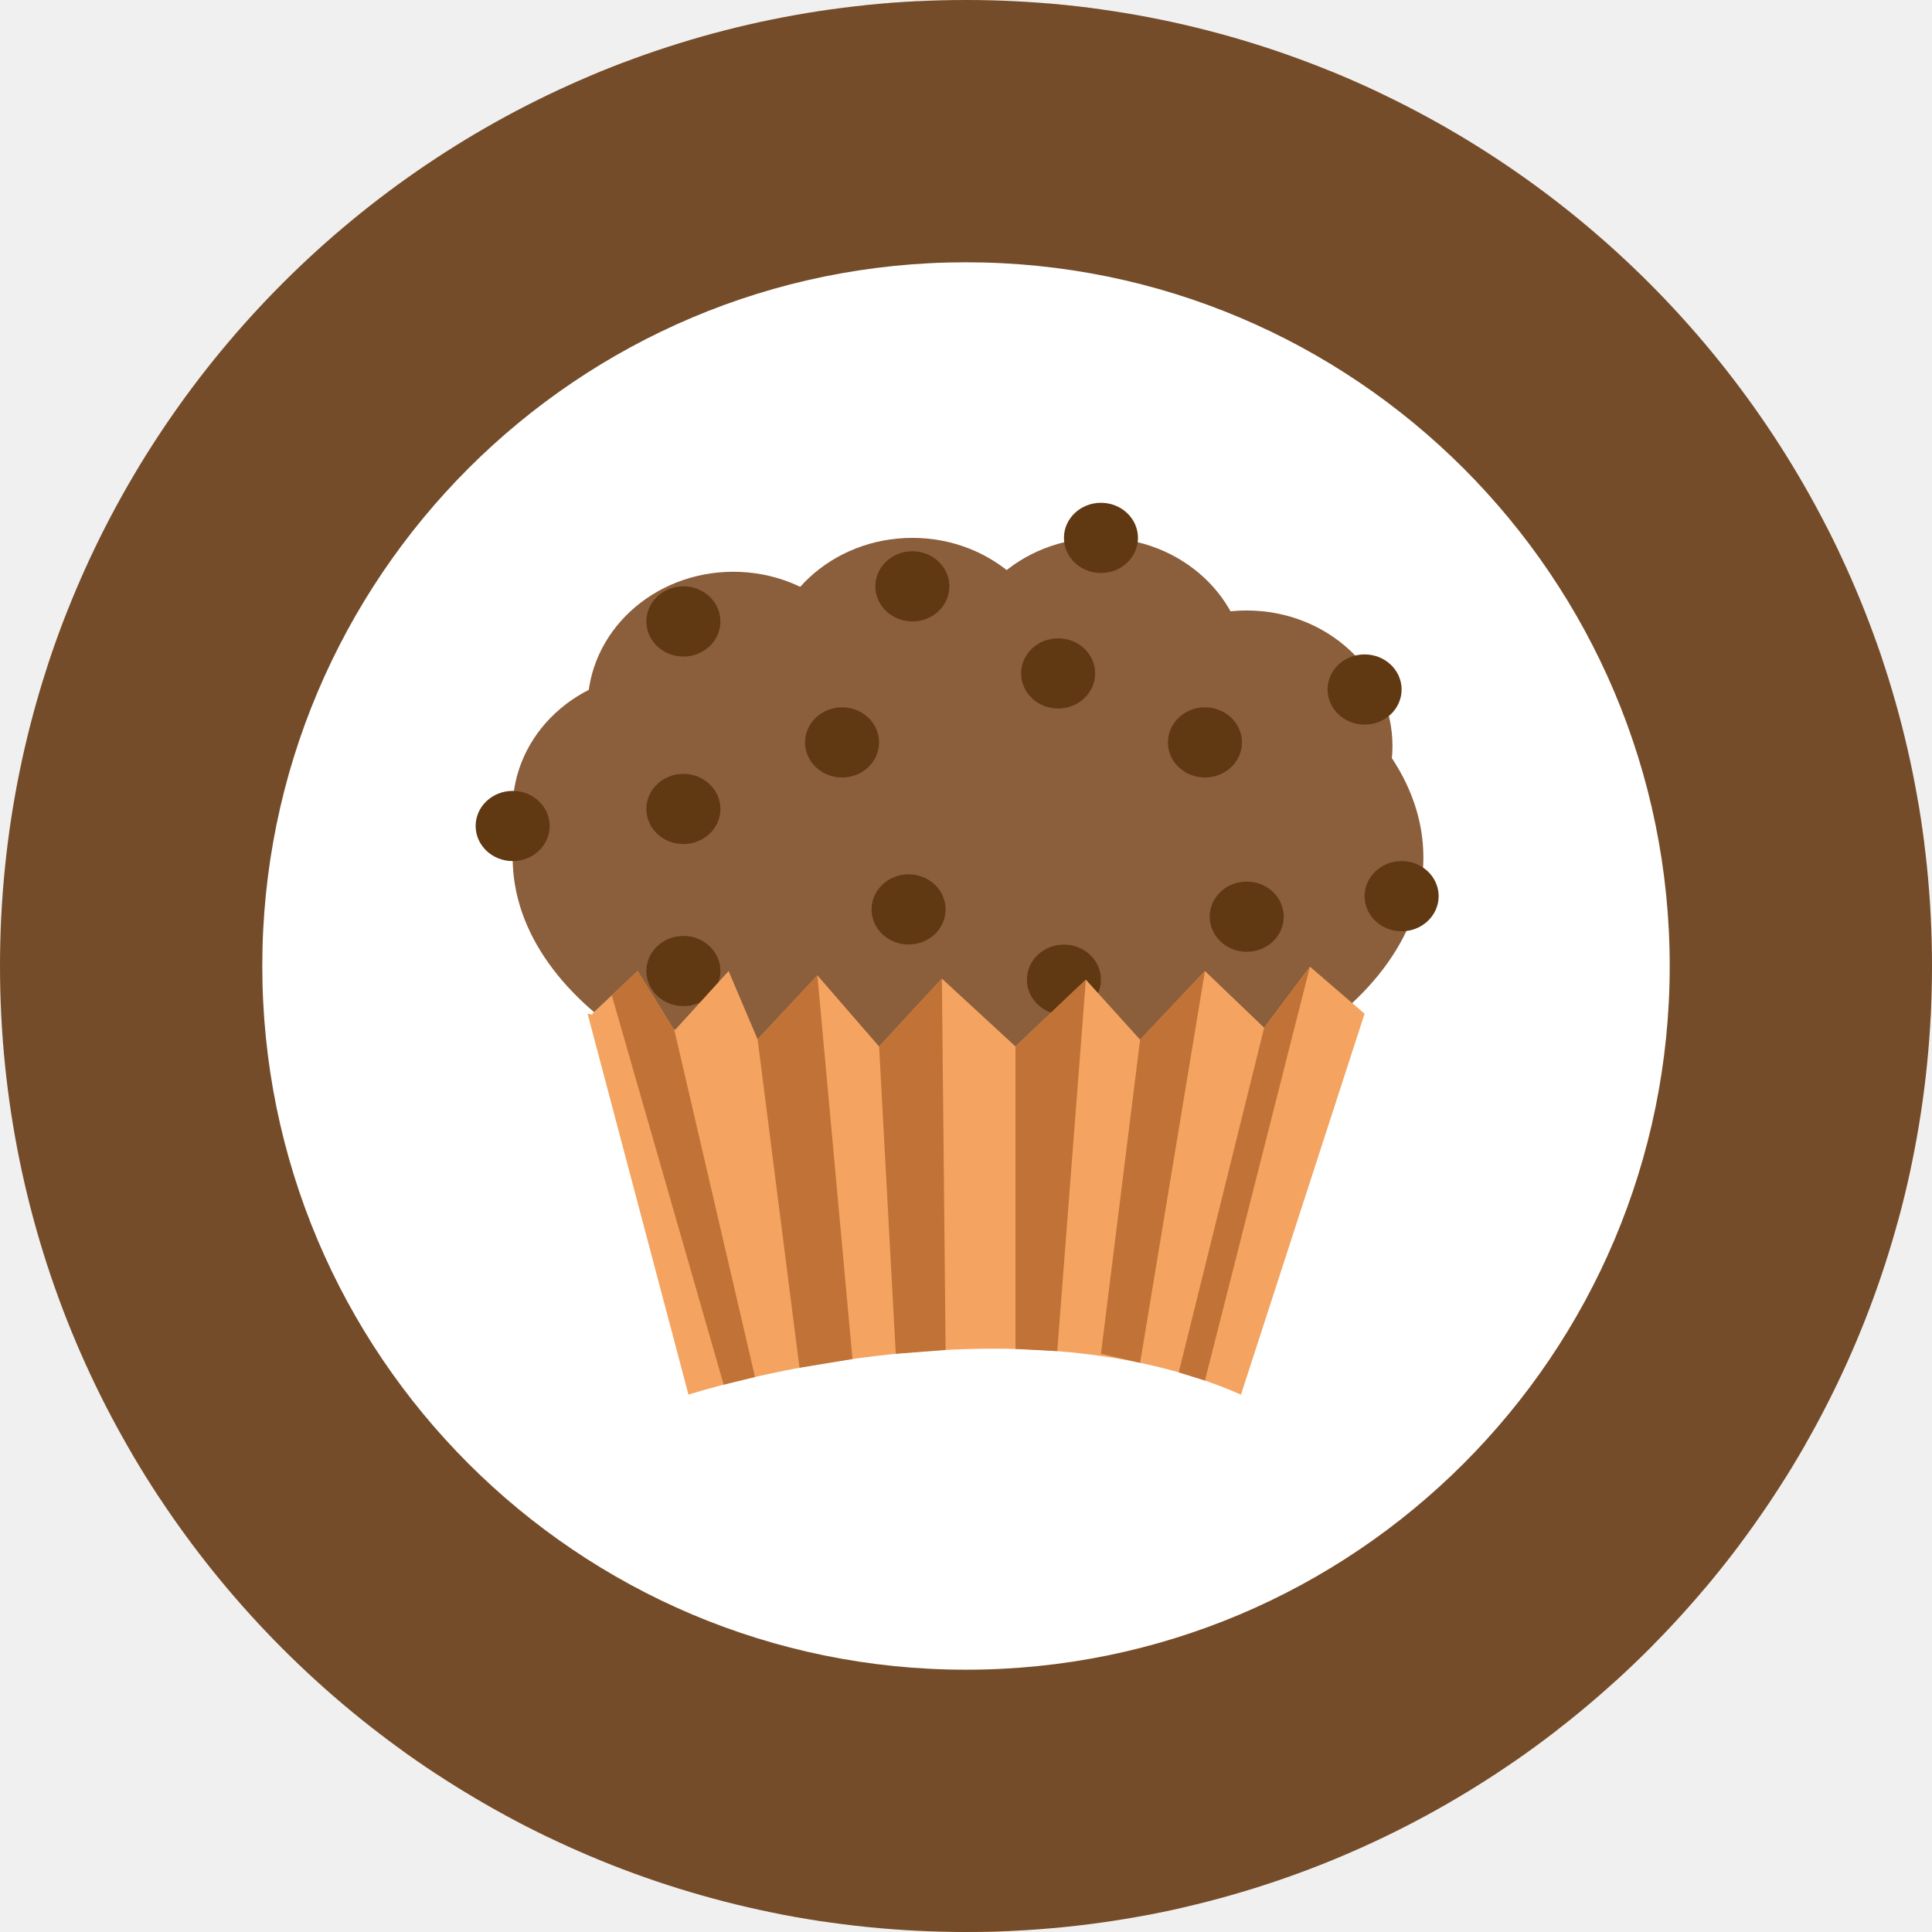
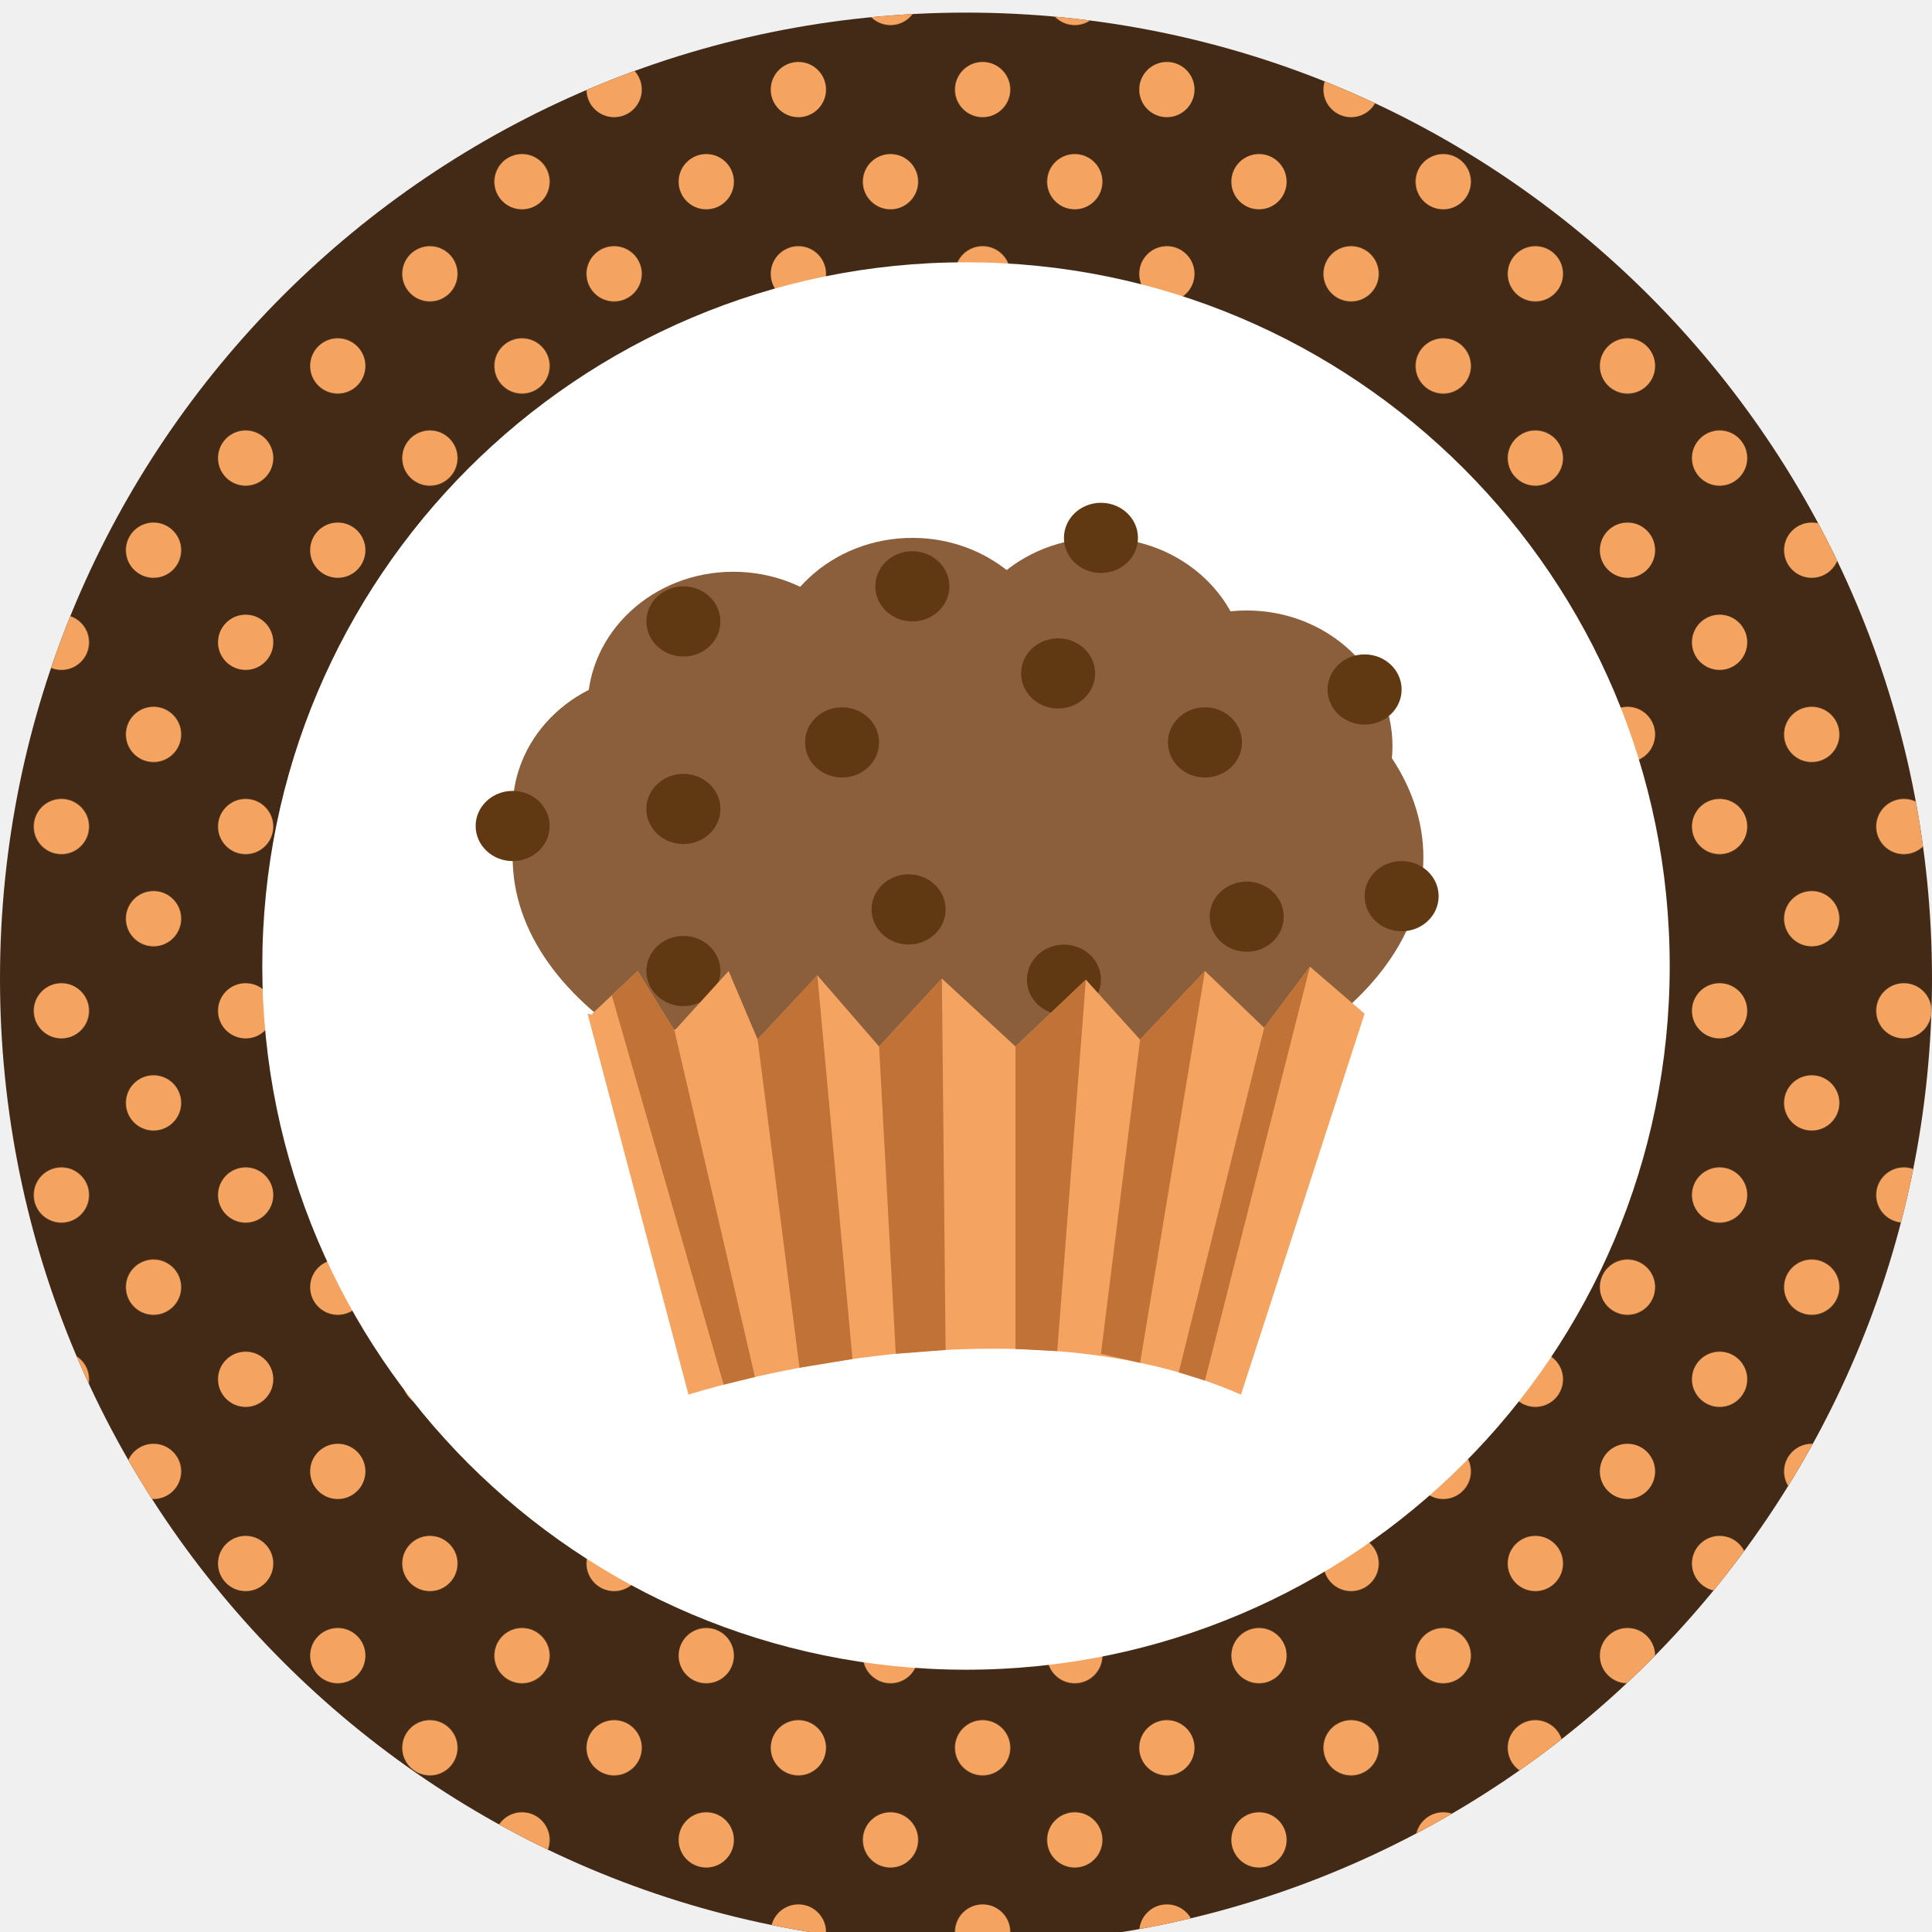
<svg xmlns="http://www.w3.org/2000/svg" version="1.1" id="Layer_1" x="0px" y="0px" viewBox="0 0 151 151" enable-background="new 0 0 151 151" xml:space="preserve">
  <pattern x="-276" y="-173" width="28.8" height="28.8" patternUnits="userSpaceOnUse" id="_x31_0_dpi_30_x25_" viewBox="2.16 -30.961 28.8 28.8" overflow="visible">
    <g>
-       <polygon fill="none" points="2.16,-30.961 30.961,-30.961 30.961,-2.161 2.16,-2.161   " />
+       <polygon fill="none" points="2.16,-30.961 30.96,-30.961 30.96,-2.161 2.16,-2.161   " />
      <g>
        <path fill="#F4A460" d="M30.96,0c1.191,0,2.159-0.967,2.159-2.16c0-1.193-0.968-2.16-2.159-2.16c-1.193,0-2.16,0.967-2.16,2.16     C28.8-0.967,29.767,0,30.96,0z" />
-         <path fill="#F4A460" d="M16.56,0c1.192,0,2.16-0.967,2.16-2.16c0-1.193-0.968-2.16-2.16-2.16c-1.193,0-2.16,0.967-2.16,2.16     C14.4-0.967,15.367,0,16.56,0z" />
+         <path fill="#F4A460" d="M16.56,0c1.192,0,2.16-0.967,2.16-2.16c0-1.193-0.968-2.16-2.16-2.16c-1.193,0-2.16,0.967-2.16,2.16     C14.399-0.967,15.366,0,16.56,0z" />
        <path fill="#F4A460" d="M30.96-14.4c1.191,0,2.159-0.967,2.159-2.16c0-1.193-0.968-2.16-2.159-2.16     c-1.193,0-2.16,0.967-2.16,2.16C28.8-15.367,29.767-14.4,30.96-14.4z" />
-         <path fill="#F4A460" d="M16.56-14.4c1.192,0,2.16-0.967,2.16-2.16c0-1.193-0.968-2.16-2.16-2.16c-1.193,0-2.16,0.967-2.16,2.16     C14.4-15.367,15.367-14.4,16.56-14.4z" />
-         <path fill="#F4A460" d="M9.36-7.201c1.192,0,2.16-0.967,2.16-2.16c0-1.191-0.968-2.158-2.16-2.158     c-1.193,0-2.16,0.967-2.16,2.158C7.2-8.168,8.167-7.201,9.36-7.201z" />
-         <path fill="#F4A460" d="M23.76-7.201c1.191,0,2.16-0.967,2.16-2.16c0-1.191-0.969-2.158-2.16-2.158     c-1.193,0-2.16,0.967-2.16,2.158C21.6-8.168,22.567-7.201,23.76-7.201z" />
-         <path fill="#F4A460" d="M9.36-21.602c1.192,0,2.16-0.967,2.16-2.158c0-1.193-0.968-2.16-2.16-2.16c-1.193,0-2.16,0.967-2.16,2.16     C7.2-22.568,8.167-21.602,9.36-21.602z" />
-         <path fill="#F4A460" d="M23.76-21.602c1.191,0,2.16-0.967,2.16-2.158c0-1.193-0.969-2.16-2.16-2.16     c-1.193,0-2.16,0.967-2.16,2.16C21.6-22.568,22.567-21.602,23.76-21.602z" />
+         <path fill="#F4A460" d="M16.56-14.4c1.192,0,2.16-0.967,2.16-2.16c0-1.193-0.968-2.16-2.16-2.16c-1.193,0-2.16,0.967-2.16,2.16     C14.399-15.367,15.366-14.4,16.56-14.4z" />
+         <path fill="#F4A460" d="M9.359-7.201c1.192,0,2.16-0.967,2.16-2.16c0-1.191-0.968-2.158-2.16-2.158     c-1.193,0-2.16,0.967-2.16,2.158C7.199-8.168,8.166-7.201,9.359-7.201z" />
+         <path fill="#F4A460" d="M23.76-7.201c1.191,0,2.16-0.967,2.16-2.16c0-1.191-0.969-2.158-2.16-2.158     c-1.193,0-2.16,0.967-2.16,2.158C21.6-8.168,22.566-7.201,23.76-7.201z" />
+         <path fill="#F4A460" d="M9.359-21.602c1.192,0,2.16-0.967,2.16-2.158c0-1.193-0.968-2.16-2.16-2.16     c-1.193,0-2.16,0.967-2.16,2.16C7.199-22.568,8.166-21.602,9.359-21.602z" />
+         <path fill="#F4A460" d="M23.76-21.602c1.191,0,2.16-0.967,2.16-2.158c0-1.193-0.969-2.16-2.16-2.16     c-1.193,0-2.16,0.967-2.16,2.16C21.6-22.568,22.566-21.602,23.76-21.602z" />
      </g>
      <g>
-         <path fill="#F4A460" d="M2.16,0c1.192,0,2.159-0.967,2.159-2.16c0-1.193-0.968-2.16-2.159-2.16C0.967-4.32,0-3.354,0-2.16     C0-0.967,0.967,0,2.16,0z" />
-         <path fill="#F4A460" d="M2.16-14.4c1.192,0,2.159-0.967,2.159-2.16c0-1.193-0.968-2.16-2.159-2.16c-1.193,0-2.16,0.967-2.16,2.16     C0-15.367,0.967-14.4,2.16-14.4z" />
+         <path fill="#F4A460" d="M2.16,0c1.192,0,2.159-0.967,2.159-2.16c0-1.193-0.968-2.16-2.159-2.16C0.966-4.32,0-3.354,0-2.16     C0-0.967,0.966,0,2.16,0z" />
+         <path fill="#F4A460" d="M2.16-14.4c1.192,0,2.159-0.967,2.159-2.16c0-1.193-0.968-2.16-2.159-2.16c-1.193,0-2.16,0.967-2.16,2.16     C0-15.367,0.966-14.4,2.16-14.4z" />
      </g>
      <g>
        <path fill="#F4A460" d="M30.96-28.8c1.191,0,2.159-0.967,2.159-2.16c0-1.193-0.968-2.16-2.159-2.16     c-1.193,0-2.16,0.967-2.16,2.16C28.8-29.767,29.767-28.8,30.96-28.8z" />
-         <path fill="#F4A460" d="M16.56-28.8c1.192,0,2.16-0.967,2.16-2.16c0-1.193-0.968-2.16-2.16-2.16c-1.193,0-2.16,0.967-2.16,2.16     C14.4-29.767,15.367-28.8,16.56-28.8z" />
+         <path fill="#F4A460" d="M16.56-28.8c1.192,0,2.16-0.967,2.16-2.16c0-1.193-0.968-2.16-2.16-2.16c-1.193,0-2.16,0.967-2.16,2.16     C14.399-29.767,15.366-28.8,16.56-28.8z" />
      </g>
      <g>
-         <path fill="#F4A460" d="M2.16-28.8c1.192,0,2.159-0.967,2.159-2.16c0-1.193-0.968-2.16-2.159-2.16C0.967-33.12,0-32.153,0-30.96     C0-29.767,0.967-28.8,2.16-28.8z" />
+         <path fill="#F4A460" d="M2.16-28.8c1.192,0,2.159-0.967,2.159-2.16c0-1.193-0.968-2.16-2.159-2.16C0.966-33.12,0-32.153,0-30.96     C0-29.767,0.966-28.8,2.16-28.8z" />
      </g>
    </g>
  </pattern>
  <g>
-     <circle fill="url(#_x31_0_dpi_30_x25_)" cx="75.5" cy="75.5" r="75.5" />
+     <circle fill="#432A16" cx="75.5" cy="76.485" r="75.5" />
  </g>
  <g>
-     <circle fill="#754C29" cx="75.5" cy="75.5" r="75.5" />
+     <circle fill="url(#_x31_0_dpi_30_x25_)" cx="75.5" cy="76.485" r="75.5" />
  </g>
  <circle fill="#FFFFFF" cx="75.5" cy="75.5" r="55" />
  <ellipse fill="#8B5E3C" cx="75.658" cy="67.015" rx="35.59" ry="21.187" />
  <ellipse fill="#8B5E3C" cx="57.316" cy="55.282" rx="11.392" ry="10.594" />
  <ellipse fill="#8B5E3C" cx="51.46" cy="63.227" rx="11.392" ry="10.594" />
  <ellipse fill="#8B5E3C" cx="71.307" cy="52.633" rx="11.392" ry="10.594" />
  <ellipse fill="#8B5E3C" cx="86.048" cy="52.633" rx="11.392" ry="10.594" />
  <ellipse fill="#8B5E3C" cx="97.44" cy="58.308" rx="11.392" ry="10.594" />
  <ellipse fill="#603913" cx="65.814" cy="58.025" rx="2.893" ry="2.743" />
  <ellipse fill="#603913" cx="53.412" cy="48.57" rx="2.893" ry="2.743" />
  <ellipse fill="#603913" cx="71.307" cy="45.827" rx="2.893" ry="2.743" />
  <ellipse fill="#603913" cx="106.653" cy="53.89" rx="2.893" ry="2.743" />
  <ellipse fill="#603913" cx="83.154" cy="76.57" rx="2.893" ry="2.743" />
  <ellipse fill="#603913" cx="53.412" cy="75.893" rx="2.893" ry="2.743" />
  <ellipse fill="#603913" cx="109.547" cy="70.043" rx="2.893" ry="2.743" />
  <ellipse fill="#603913" cx="40.068" cy="64.557" rx="2.893" ry="2.743" />
  <ellipse fill="#603913" cx="71.013" cy="71.077" rx="2.893" ry="2.743" />
  <ellipse fill="#603913" cx="97.44" cy="71.645" rx="2.893" ry="2.743" />
  <ellipse fill="#603913" cx="82.699" cy="52.633" rx="2.893" ry="2.743" />
  <ellipse fill="#603913" cx="86.048" cy="42.04" rx="2.893" ry="2.743" />
  <ellipse fill="#603913" cx="94.175" cy="58.025" rx="2.893" ry="2.743" />
  <ellipse fill="#603913" cx="53.412" cy="63.227" rx="2.893" ry="2.743" />
  <path fill="#F4A460" d="M102.383,75.554l-3.579,4.768c-0.001,0-0.002,0-0.003,0l-4.626-4.43l-5.066,5.363c-0.001,0-0.002,0-0.003,0  l-4.238-4.686l-5.477,5.2c-0.015,0-0.029,0.001-0.044,0.001l-5.732-5.286l-4.904,5.303c-0.002,0-0.004,0-0.006,0l-4.821-5.556  l-4.668,5.002c-0.001,0-0.002,0-0.003,0l-2.267-5.34l-4.161,4.577c-0.043-0.006-0.086-0.013-0.13-0.02l-2.817-4.557l-3.554,3.336  l0.046,0.084c-0.135-0.029-0.272-0.054-0.407-0.084l7.887,29.773c0,0,24.844-8.084,43.181,0l9.661-29.773L102.383,75.554z" />
  <polygon fill="#C17236" points="56.559,108.222 59.008,107.623 52.715,80.546 49.839,75.893 47.816,77.791 " />
  <polygon fill="#C17236" points="59.214,81.236 62.486,106.9 66.628,106.219 63.884,76.231 " />
  <polygon fill="#C17236" points="68.708,81.791 70.01,105.808 73.906,105.51 73.615,76.485 " />
  <polygon fill="#C17236" points="79.368,81.791 79.368,105.432 82.631,105.602 84.868,76.57 " />
  <polygon fill="#C17236" points="89.108,81.257 86.048,105.808 89.108,106.516 94.175,75.893 " />
  <polygon fill="#C17236" points="98.803,80.323 92.127,107.26 94.175,107.902 102.383,75.554 " />
</svg>
